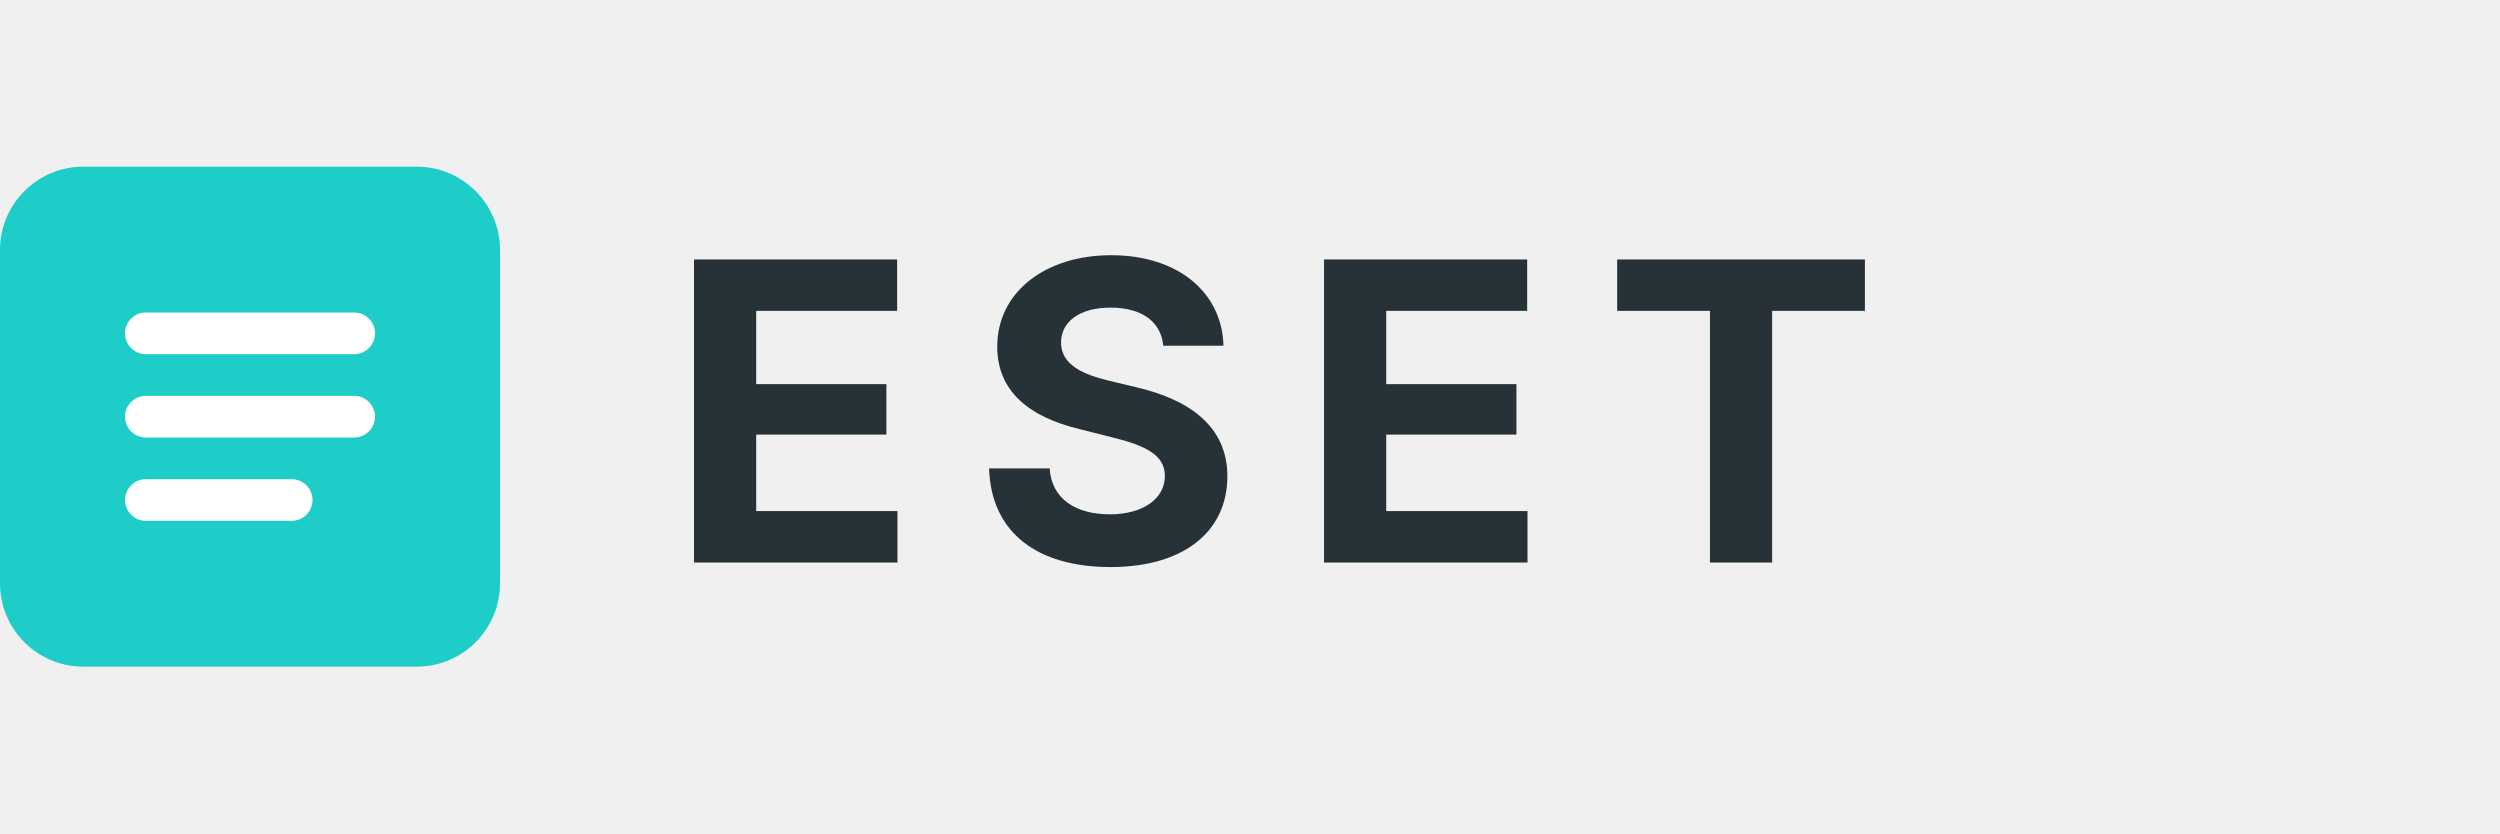
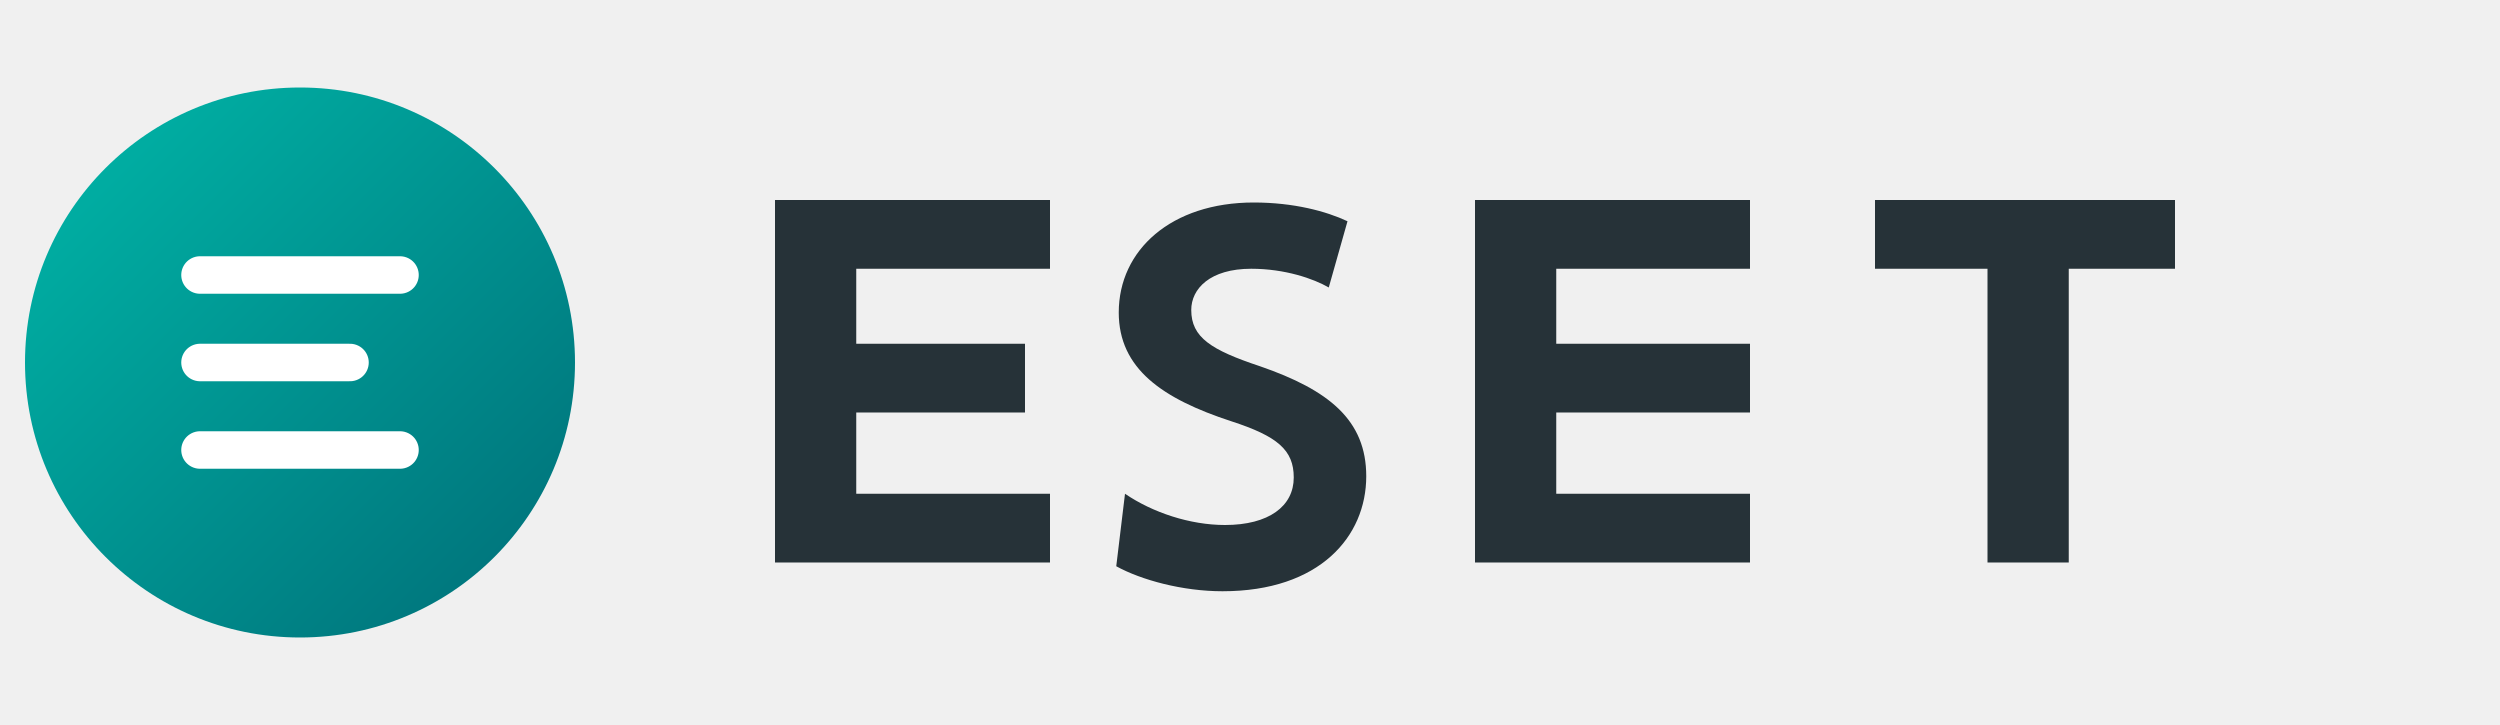
- <svg xmlns="http://www.w3.org/2000/svg" width="120" height="40" viewBox="0 0 120 40">
-   <rect x="0" y="8" width="24" height="24" rx="4" fill="#1ECDC8" />
-   <path d="M7 16h10M7 20h10M7 24h7" stroke="#fff" stroke-width="2" stroke-linecap="round" />
-   <text x="32" y="27" font-family="'Inter','Helvetica Neue','Arial',sans-serif" font-size="20" font-weight="700" fill="#263238" letter-spacing="2.5">ESET</text>
+ <svg xmlns="http://www.w3.org/2000/svg" width="200" height="58" viewBox="0 0 200 58">
+   <defs>
+     <linearGradient id="eset-grad" x1="0%" y1="0%" x2="100%" y2="100%">
+       <stop offset="0%" style="stop-color:#00B8A9" />
+       <stop offset="100%" style="stop-color:#006D77" />
+     </linearGradient>
+   </defs>
+   <circle cx="24" cy="29" r="22" fill="url(#eset-grad)" />
+   <path d="M16 22h16M16 29h12M16 36h16" stroke="#fff" stroke-width="3" stroke-linecap="round" />
+   <g fill="#263238">
+     <path d="M62 16h22v5.5H68.5v6H82v5.5H68.5v6.5H84v5.5H62z" />
+     <path d="M90 39.5c2.2 1.5 5.2 2.5 8 2.5 3.5 0 5.5-1.5 5.5-3.8 0-2.2-1.3-3.3-5-4.5-5.5-1.8-9-4.2-9-8.7 0-5 4.2-8.8 10.8-8.8 3.2 0 5.8.7 7.5 1.5l-1.5 5.3c-1.2-.7-3.5-1.5-6.2-1.5-3.3 0-4.8 1.6-4.8 3.3 0 2.2 1.6 3.2 5.5 4.5 5.5 1.9 8.5 4.3 8.5 8.8 0 4.8-3.7 9.2-11.5 9.2-3.2 0-6.5-.9-8.5-2z" />
+     <path d="M118 16h22v5.5h-15.5v6H140v5.5h-15.5v6.5H140v5.5h-22z" />
+     <path d="M150 21.5V16h24v5.5h-8.5V45h-6.5V21.5z" />
+   </g>
</svg>
